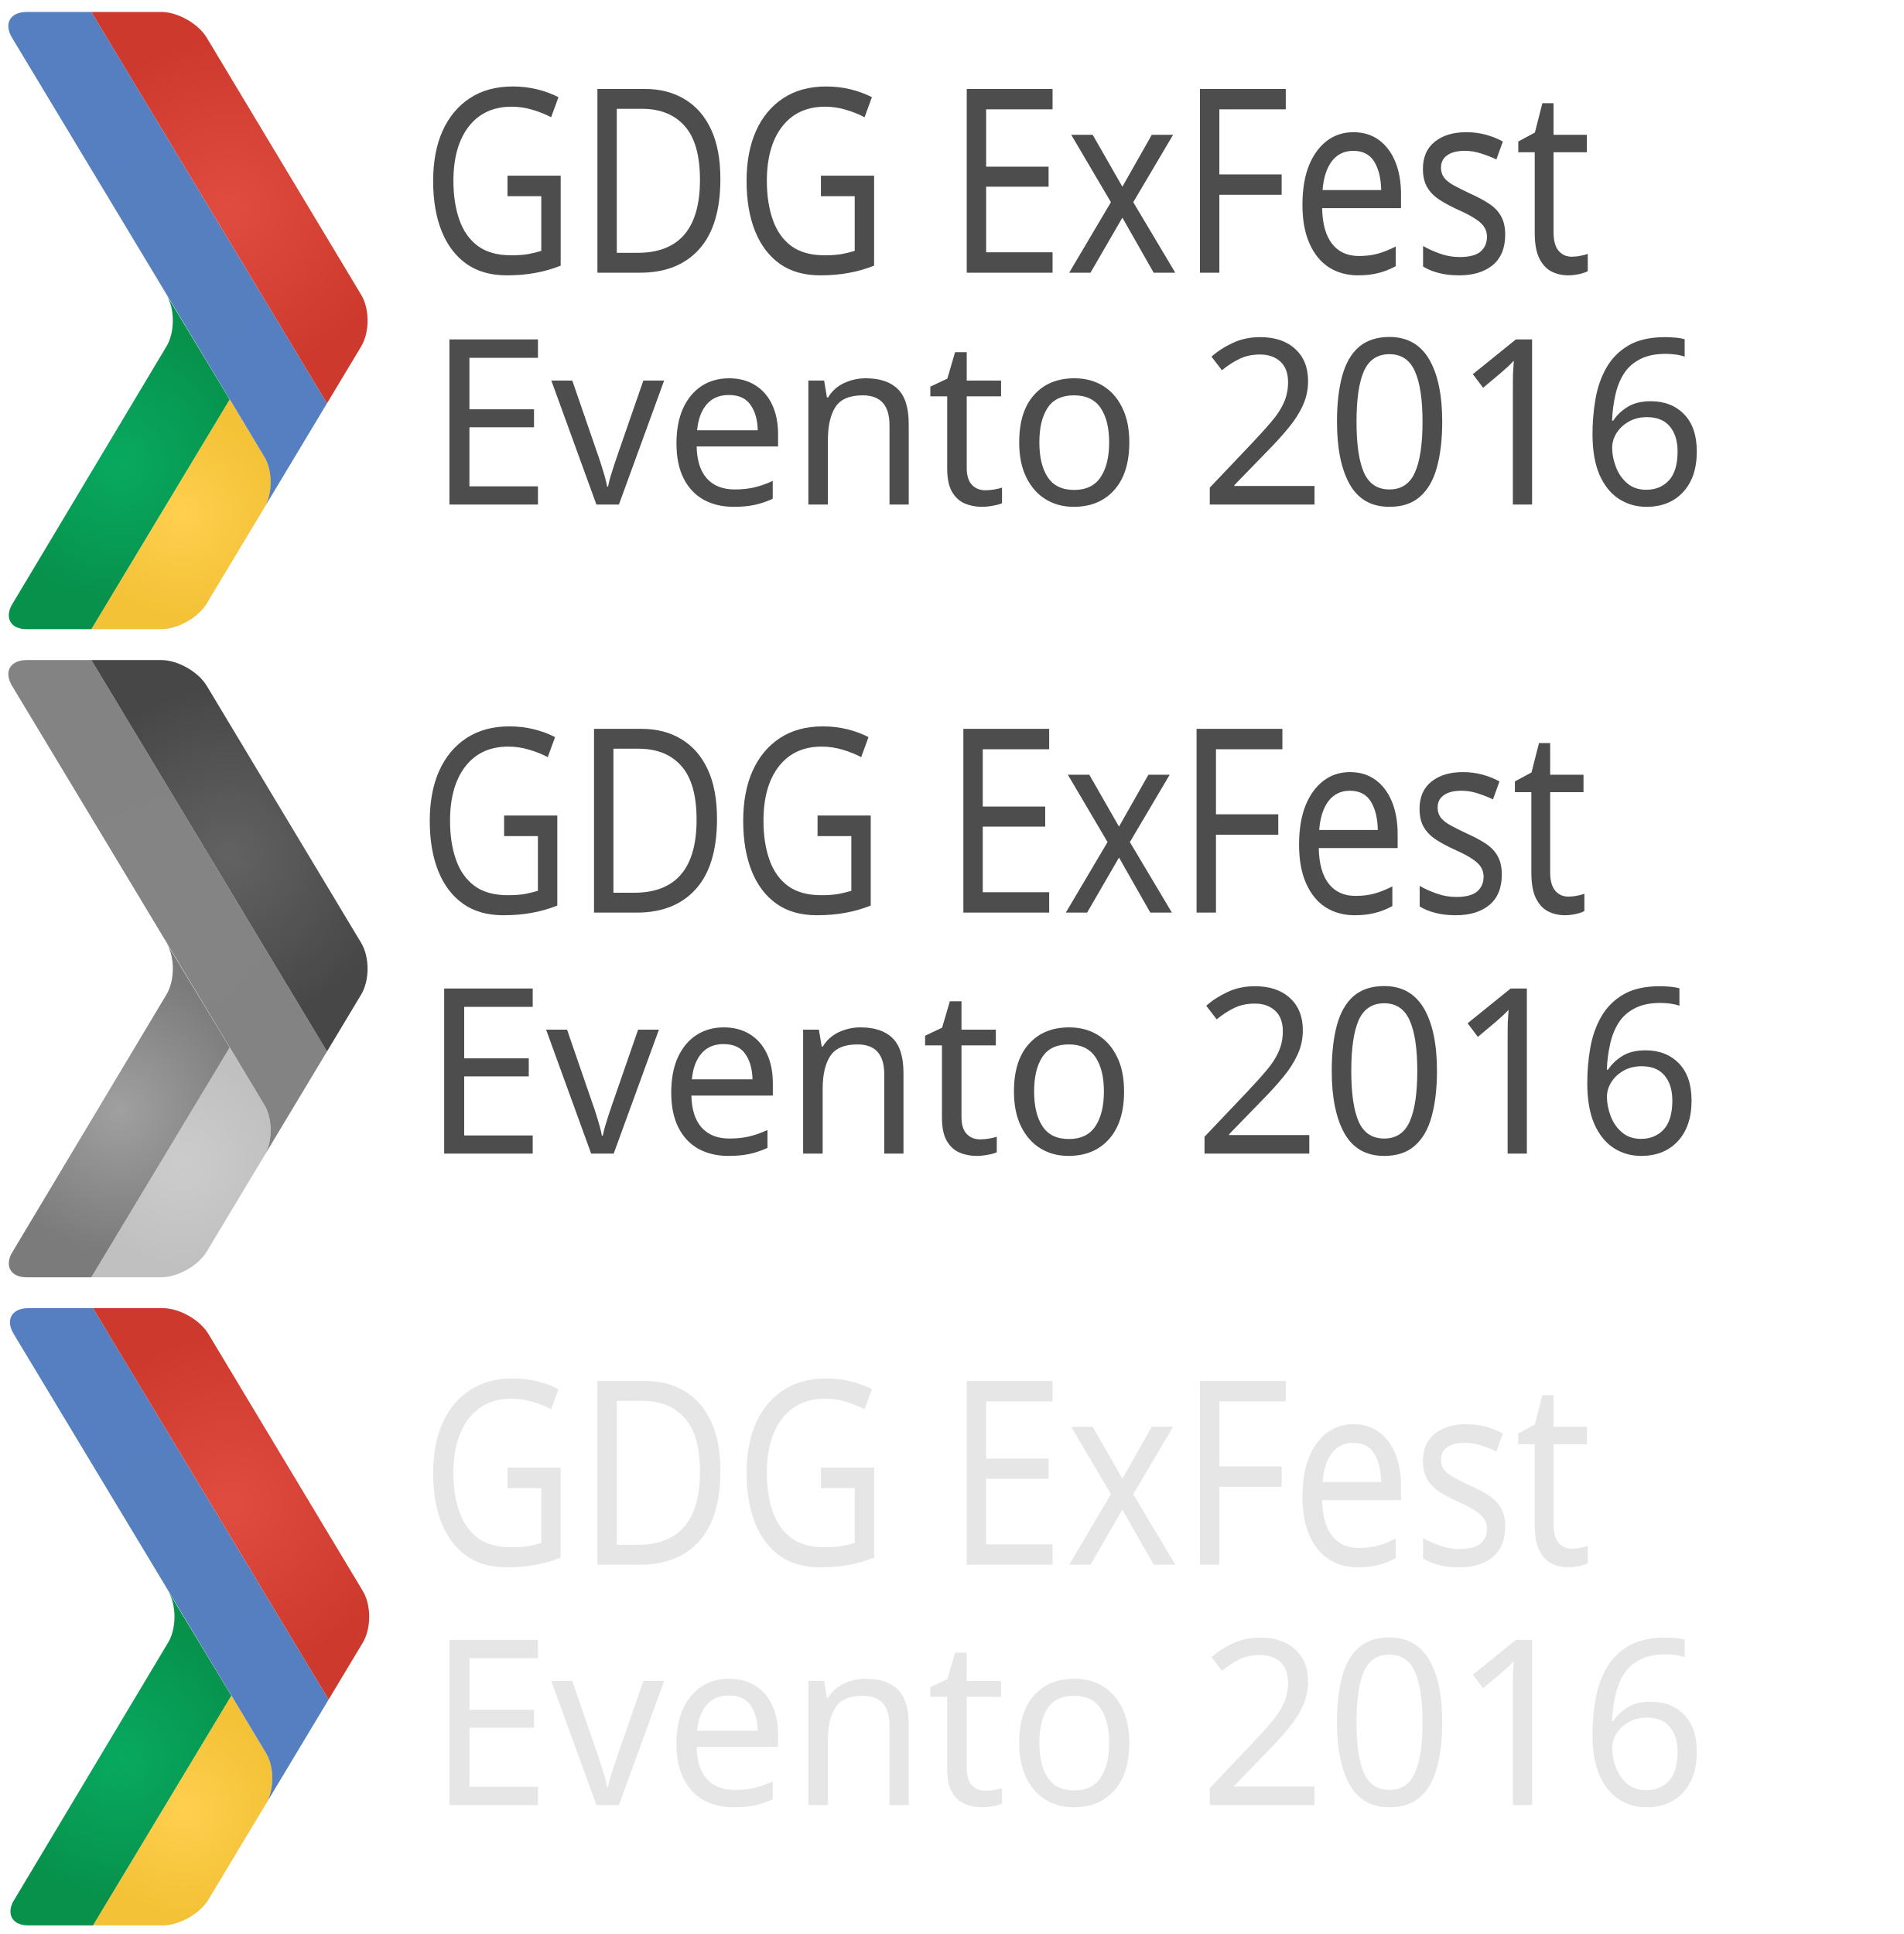
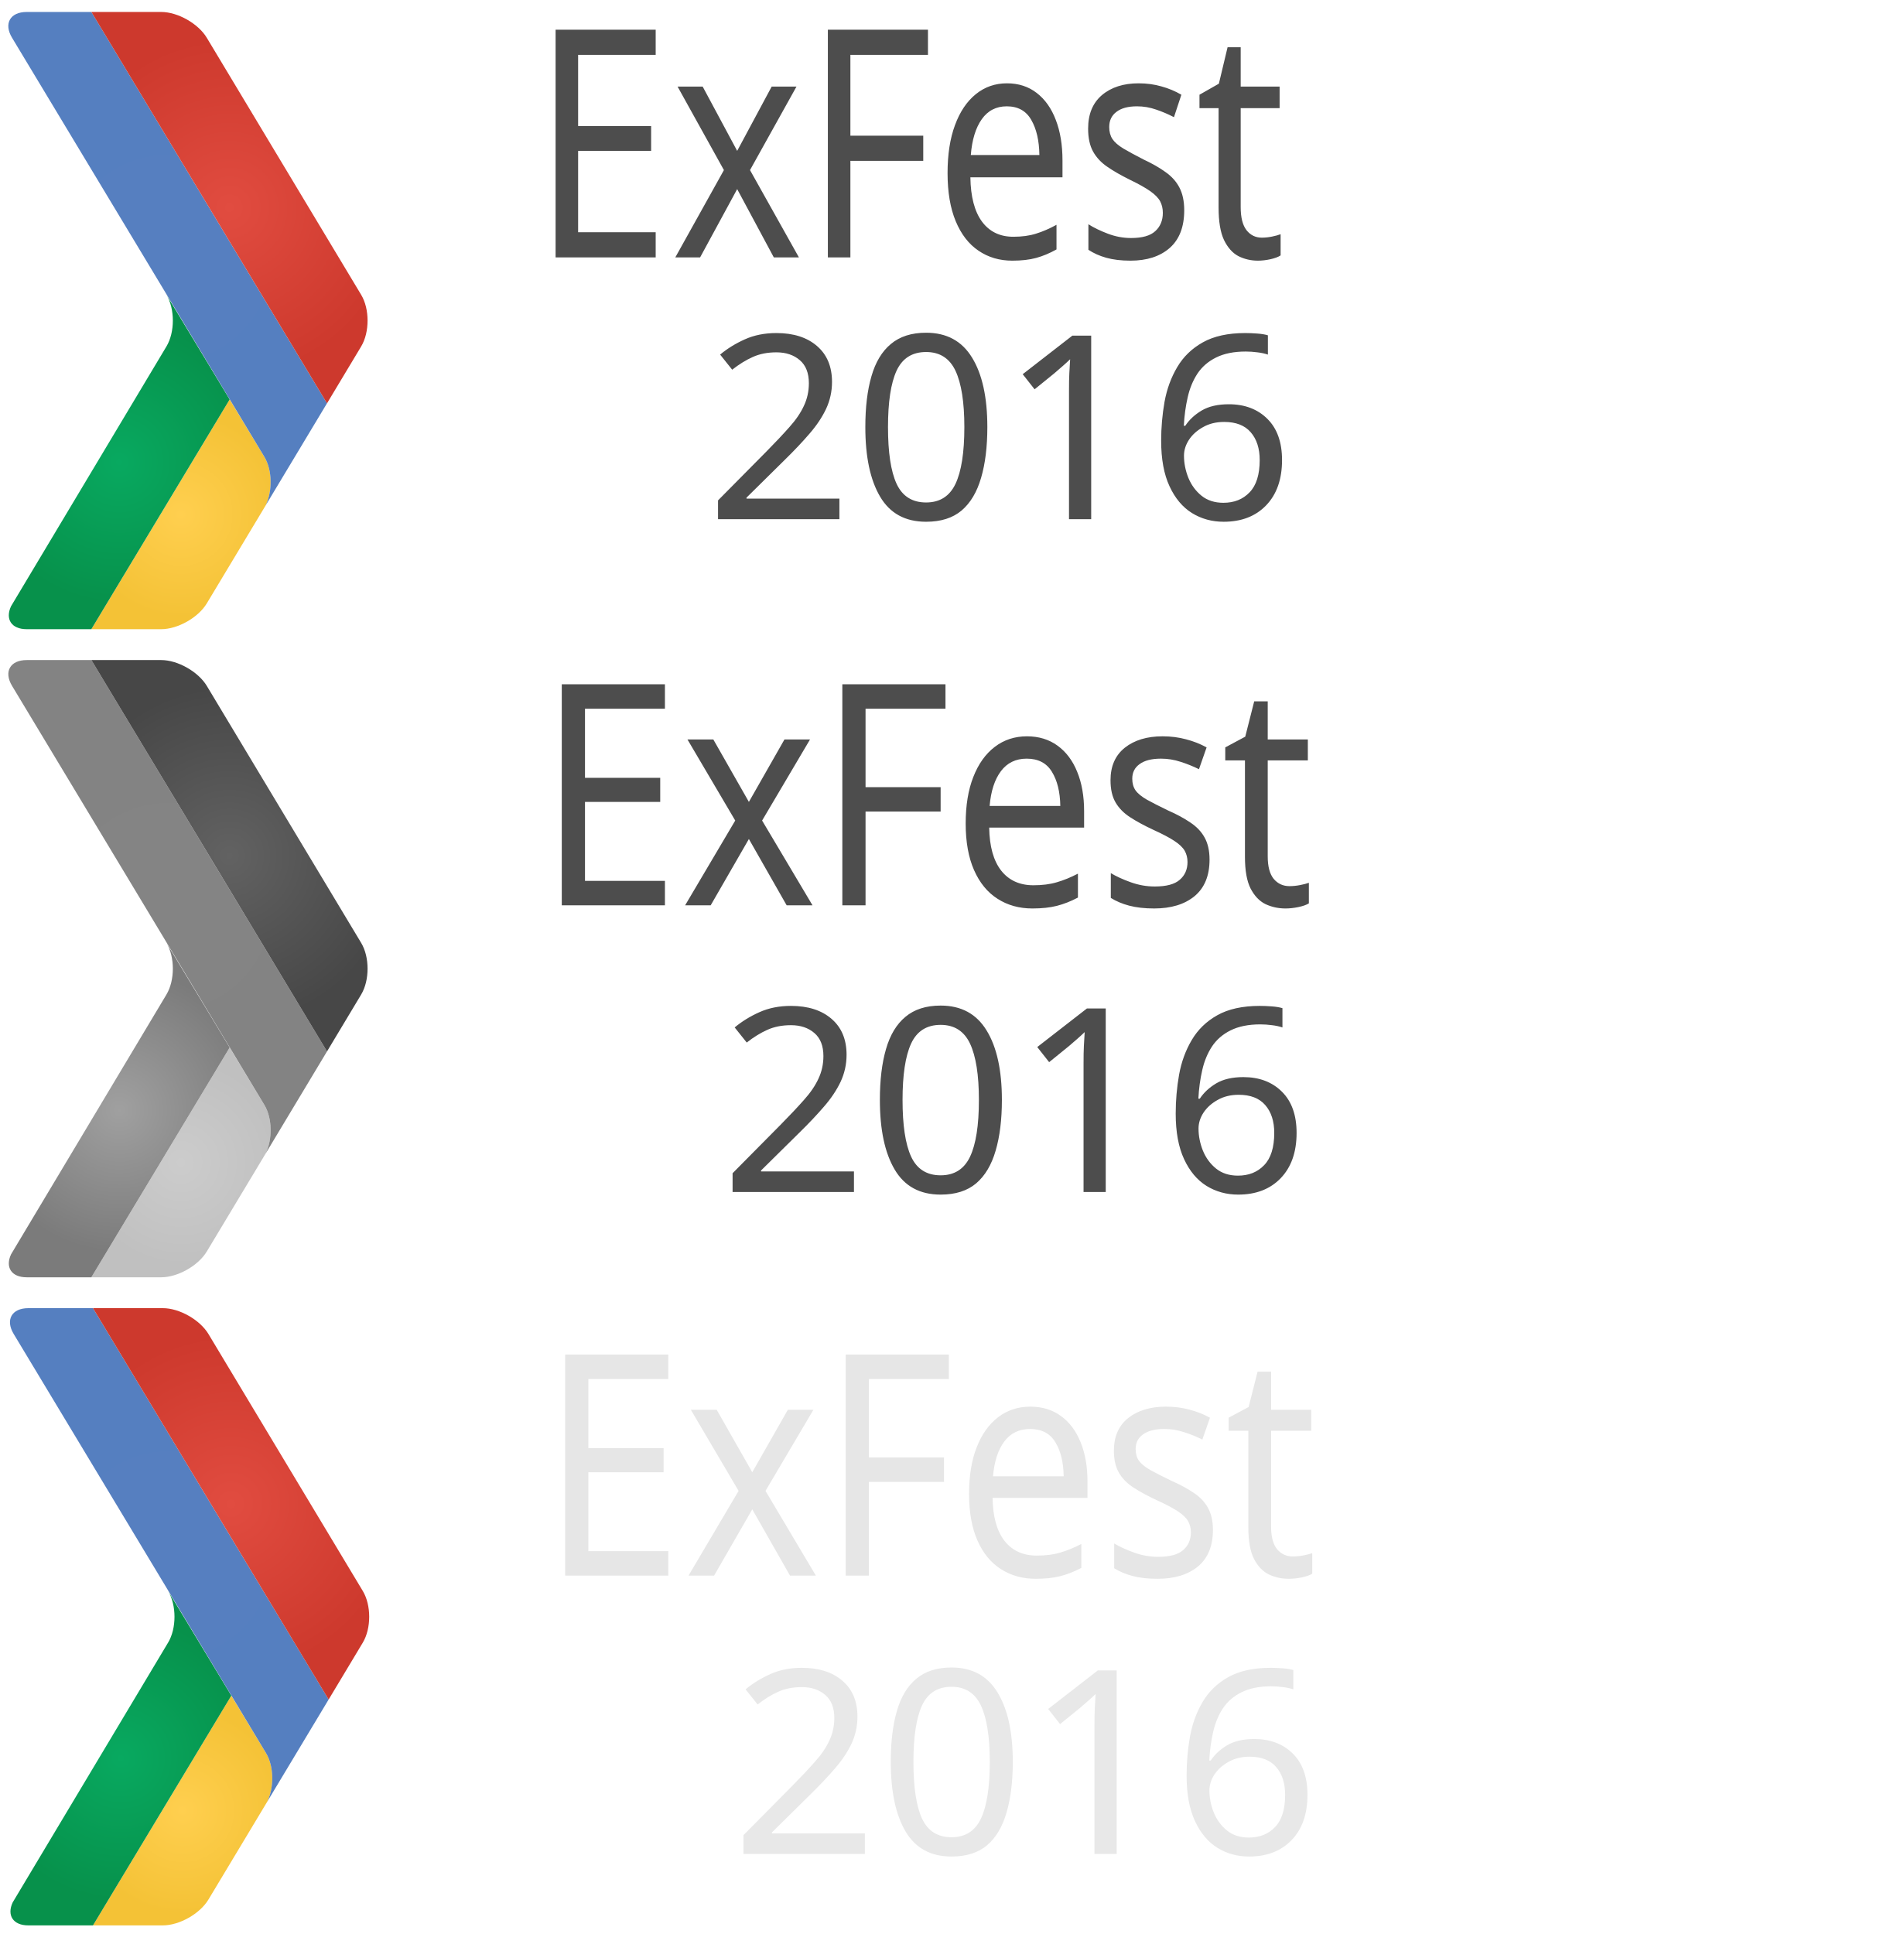
<svg xmlns="http://www.w3.org/2000/svg" xmlns:xlink="http://www.w3.org/1999/xlink" width="185" height="188" viewBox="0 0 185 188" id="svg2">
  <defs id="defs4">
    <radialGradient xlink:href="#SVGID_1_" id="radialGradient6847" gradientUnits="userSpaceOnUse" gradientTransform="matrix(.498 0 0 .498 172.29 79.74)" cx="-310.583" cy="-60.055" r="20.114" />
    <radialGradient xlink:href="#SVGID_2_" id="radialGradient6849" gradientUnits="userSpaceOnUse" gradientTransform="matrix(.498 0 0 .498 172.29 79.74)" cx="-322.635" cy="-70.27" r="27.658" />
    <radialGradient xlink:href="#SVGID_3_" id="radialGradient6851" gradientUnits="userSpaceOnUse" gradientTransform="matrix(.498 0 0 .498 172.29 79.74)" cx="-313.183" cy="-109.951" r="40.54" />
    <radialGradient xlink:href="#SVGID_4_" id="radialGradient6853" gradientUnits="userSpaceOnUse" gradientTransform="matrix(.498 0 0 .498 172.29 79.74)" cx="-301.119" cy="-119.916" r="33.058" />
    <radialGradient xlink:href="#SVGID_5_" id="radialGradient6855" gradientUnits="userSpaceOnUse" gradientTransform="matrix(.498 0 0 .498 172.29 79.74)" cx="-310.583" cy="66.455" r="20.114" />
    <radialGradient xlink:href="#SVGID_6_" id="radialGradient6857" gradientUnits="userSpaceOnUse" gradientTransform="matrix(.498 0 0 .498 172.29 79.74)" cx="-322.635" cy="56.241" r="27.658" />
    <radialGradient xlink:href="#SVGID_7_" id="radialGradient6859" gradientUnits="userSpaceOnUse" gradientTransform="matrix(.498 0 0 .498 172.29 79.74)" cx="-313.183" cy="16.559" r="40.54" />
    <radialGradient xlink:href="#SVGID_8_" id="radialGradient6861" gradientUnits="userSpaceOnUse" gradientTransform="matrix(.498 0 0 .498 172.29 79.74)" cx="-301.119" cy="6.594" r="33.058" />
    <radialGradient xlink:href="#SVGID_9_" id="radialGradient6863" gradientUnits="userSpaceOnUse" gradientTransform="matrix(.498 0 0 .498 172.29 79.74)" cx="-310.265" cy="192.965" r="20.114" />
    <radialGradient xlink:href="#SVGID_10_" id="radialGradient6865" gradientUnits="userSpaceOnUse" gradientTransform="matrix(.498 0 0 .498 172.29 79.74)" cx="-322.317" cy="182.751" r="27.658" />
    <radialGradient xlink:href="#SVGID_11_" id="radialGradient6867" gradientUnits="userSpaceOnUse" gradientTransform="matrix(.498 0 0 .498 172.29 79.74)" cx="-312.865" cy="143.069" r="40.54" />
    <radialGradient xlink:href="#SVGID_12_" id="radialGradient6869" gradientUnits="userSpaceOnUse" gradientTransform="matrix(.498 0 0 .498 172.29 79.74)" cx="-300.801" cy="133.104" r="33.058" />
  </defs>
  <g id="layer1">
    <g id="g4111">
      <g id="g3877" transform="translate(-.032 .163)">
        <radialGradient gradientUnits="userSpaceOnUse" gradientTransform="matrix(.498 0 0 .498 172.29 79.74)" r="20.114" cy="-60.055" cx="-310.583" id="SVGID_1_">
          <stop id="stop3926" offset="0" stop-color="#FFCF4F" />
          <stop id="stop3928" offset="1" stop-color="#F4C236" />
        </radialGradient>
        <path id="path3930" d="M8.91 61h6.79c1.608 0 3.605-1.128 4.433-2.51l5.72-9.52c.677-1.396.653-3.426-.12-4.713l-3.377-5.592L8.91 61z" fill="url(#radialGradient6847)" />
        <radialGradient gradientUnits="userSpaceOnUse" gradientTransform="matrix(.498 0 0 .498 172.29 79.74)" r="27.658" cy="-70.27" cx="-322.635" id="SVGID_2_">
          <stop id="stop3933" offset="0" stop-color="#08A960" />
          <stop id="stop3935" offset="1" stop-color="#07914B" />
        </radialGradient>
        <path id="path3937" d="M16.21 33.514L1.107 58.764C.524 60.01 1.13 61 2.628 61H8.91l13.446-22.335-6.146-10.173c.83 1.378.83 3.638 0 5.022" fill="url(#radialGradient6849)" />
        <radialGradient gradientUnits="userSpaceOnUse" gradientTransform="matrix(.498 0 0 .498 172.29 79.74)" r="40.54" cy="-109.951" cx="-313.183" id="SVGID_3_">
          <stop id="stop3940" offset="0" stop-color="#567FC0" />
          <stop id="stop3942" offset="1" stop-color="#557FC0" />
        </radialGradient>
        <path id="path3944" d="M2.63 1C1.014 1 .374 2.133 1.204 3.51l24.53 40.746c.77 1.288.794 3.317.118 4.713l5.963-9.926L8.914 1H2.63z" fill="url(#radialGradient6851)" />
        <radialGradient gradientUnits="userSpaceOnUse" gradientTransform="matrix(.498 0 0 .498 172.29 79.74)" r="33.058" cy="-119.916" cx="-301.119" id="SVGID_4_">
          <stop id="stop3947" offset="0" stop-color="#E14C40" />
          <stop id="stop3949" offset="1" stop-color="#CD392D" />
        </radialGradient>
        <path id="path3951" d="M8.914 1l22.903 38.045 3.32-5.53c.83-1.385.83-3.645 0-5.023L20.134 3.512C19.305 2.13 17.308 1 15.7 1H8.915z" fill="url(#radialGradient6853)" />
      </g>
      <g id="g3953" transform="translate(-.032 .163)">
        <radialGradient gradientUnits="userSpaceOnUse" gradientTransform="matrix(.498 0 0 .498 172.29 79.74)" r="20.114" cy="66.455" cx="-310.583" id="SVGID_5_">
          <stop id="stop4002" offset="0" stop-color="#CCC" />
          <stop id="stop4004" offset="1" stop-color="#C0C0C0" />
        </radialGradient>
        <path id="path4006" d="M8.91 124h6.79c1.608 0 3.605-1.128 4.433-2.51l5.72-9.52c.677-1.396.653-3.426-.12-4.713l-3.377-5.592L8.91 124z" fill="url(#radialGradient6855)" />
        <radialGradient gradientUnits="userSpaceOnUse" gradientTransform="matrix(.498 0 0 .498 172.29 79.74)" r="27.658" cy="56.241" cx="-322.635" id="SVGID_6_">
          <stop id="stop4009" offset="0" stop-color="#A0A0A0" />
          <stop id="stop4011" offset="1" stop-color="#7B7B7B" />
        </radialGradient>
        <path id="path4013" d="M16.21 96.514l-15.102 25.25C.524 123.01 1.13 124 2.628 124H8.91l13.446-22.335-6.146-10.173c.83 1.378.83 3.638 0 5.022" fill="url(#radialGradient6857)" />
        <radialGradient gradientUnits="userSpaceOnUse" gradientTransform="matrix(.498 0 0 .498 172.29 79.74)" r="40.54" cy="16.559" cx="-313.183" id="SVGID_7_">
          <stop id="stop4016" offset="0" stop-color="#848484" />
          <stop id="stop4018" offset="1" stop-color="#838383" />
        </radialGradient>
        <path id="path4020" d="M2.63 64c-1.614 0-2.255 1.133-1.425 2.51l24.53 40.746c.77 1.288.794 3.317.118 4.713l5.963-9.926L8.914 64H2.63z" fill="url(#radialGradient6859)" />
        <radialGradient gradientUnits="userSpaceOnUse" gradientTransform="matrix(.498 0 0 .498 172.29 79.74)" r="33.058" cy="6.594" cx="-301.119" id="SVGID_8_">
          <stop id="stop4023" offset="0" stop-color="#626262" />
          <stop id="stop4025" offset="1" stop-color="#474747" />
        </radialGradient>
        <path id="path4027" d="M8.914 64l22.903 38.045 3.32-5.53c.83-1.385.83-3.645 0-5.023l-15.003-24.98C19.304 65.132 17.308 64 15.7 64H8.915z" fill="url(#radialGradient6861)" />
      </g>
      <g id="g4029" transform="translate(-.032 .163)">
        <radialGradient gradientUnits="userSpaceOnUse" gradientTransform="matrix(.498 0 0 .498 172.29 79.74)" r="20.114" cy="192.965" cx="-310.265" id="SVGID_9_">
          <stop id="stop4078" offset="0" stop-color="#FFCF4F" />
          <stop id="stop4080" offset="1" stop-color="#F4C236" />
        </radialGradient>
        <path id="path4082" d="M9.068 187h6.79c1.608 0 3.605-1.128 4.433-2.51l5.72-9.52c.678-1.396.654-3.426-.118-4.713l-3.378-5.592L9.068 187z" fill="url(#radialGradient6863)" />
        <radialGradient gradientUnits="userSpaceOnUse" gradientTransform="matrix(.498 0 0 .498 172.29 79.74)" r="27.658" cy="182.751" cx="-322.317" id="SVGID_10_">
          <stop id="stop4085" offset="0" stop-color="#08A960" />
          <stop id="stop4087" offset="1" stop-color="#07914B" />
        </radialGradient>
        <path id="path4089" d="M16.368 159.514l-15.102 25.25C.683 186.01 1.29 187 2.786 187H9.07l13.446-22.335-6.146-10.173c.83 1.378.83 3.638 0 5.022" fill="url(#radialGradient6865)" />
        <radialGradient gradientUnits="userSpaceOnUse" gradientTransform="matrix(.498 0 0 .498 172.29 79.74)" r="40.54" cy="143.069" cx="-312.865" id="SVGID_11_">
          <stop id="stop4092" offset="0" stop-color="#567FC0" />
          <stop id="stop4094" offset="1" stop-color="#557FC0" />
        </radialGradient>
        <path id="path4096" d="M2.787 127c-1.613 0-2.254 1.133-1.424 2.51l24.53 40.746c.77 1.288.794 3.317.118 4.713l5.964-9.926L9.072 127H2.787z" fill="url(#radialGradient6867)" />
        <radialGradient gradientUnits="userSpaceOnUse" gradientTransform="matrix(.498 0 0 .498 172.29 79.74)" r="33.058" cy="133.104" cx="-300.801" id="SVGID_12_">
          <stop id="stop4099" offset="0" stop-color="#E14C40" />
          <stop id="stop4101" offset="1" stop-color="#CD392D" />
        </radialGradient>
        <path id="path4103" d="M9.072 127l22.903 38.045 3.32-5.53c.83-1.385.83-3.645 0-5.023l-15.003-24.98c-.83-1.38-2.825-2.512-4.432-2.512H9.072z" fill="url(#radialGradient6869)" />
      </g>
    </g>
-     <text style="line-height:125%;-inkscape-font-specification:'sans-serif, Normal';text-align:start" x="41.916" y="957.358" id="text6520" transform="matrix(.98 0 0 1.02 0 -864.362)" font-size="22.031" font-family="sans-serif" letter-spacing="0" word-spacing="0" fill="#4d4d4d">
-       <tspan id="tspan6522" x="41.916" y="957.358">Evento 2016</tspan>
-     </text>
-     <text style="line-height:90%;-inkscape-font-specification:'Arial Black, Normal';text-align:start" x="44.67" y="814.324" id="text6516-0" transform="matrix(.914 0 0 1.094 0 -864.362)" font-size="22.86" font-family="Arial Black" letter-spacing="0" word-spacing="0" fill="#4d4d4d">
-       <tspan id="tspan6518-4" x="44.67" y="814.324">GDG ExFest</tspan>
-     </text>
-     <text style="line-height:125%;-inkscape-font-specification:'sans-serif, Normal';text-align:start" x="42.434" y="895.498" id="text6520-6" transform="matrix(.98 0 0 1.02 0 -864.362)" font-size="22.031" font-family="sans-serif" letter-spacing="0" word-spacing="0" fill="#4d4d4d">
-       <tspan id="tspan6522-2" x="42.434" y="895.498">Evento 2016</tspan>
-     </text>
-     <text style="line-height:125%;-inkscape-font-specification:'sans-serif, Normal';text-align:start" x="42.434" y="1019.436" id="text6520-1" transform="matrix(.98 0 0 1.02 0 -864.362)" font-size="22.031" font-family="sans-serif" letter-spacing="0" word-spacing="0" fill="#e6e6e6">
-       <tspan id="tspan6522-9" x="42.434" y="1019.436">Evento 2016</tspan>
+     <text style="line-height:90%;-inkscape-font-specification:'Arial Black, Normal';text-align:start" x="58.211" y="789.158" id="text6516-0" transform="matrix(.887 0 0 1.127 0 -864.362)" font-size="23.059" font-family="Arial Black" letter-spacing="0" word-spacing="0" fill="#4d4d4d">
+       <tspan id="tspan6518-4" x="58.211" y="789.158" style="line-height:90%;-inkscape-font-specification:'Arial Black, Normal';text-align:start" font-size="27.5">ExFest</tspan>
    </text>
  </g>
-   <g id="layer2" font-size="22.86" font-family="Arial Black" letter-spacing="0" word-spacing="0">
-     <text style="line-height:90%;-inkscape-font-specification:'Arial Black, Normal';text-align:start" x="44.313" y="81.088" id="text6516" fill="#4d4d4d" transform="scale(.914 1.094)">
-       <tspan id="tspan6518" x="44.313" y="81.088">GDG ExFest</tspan>
+   <g id="layer2" letter-spacing="0" word-spacing="0">
+     <text style="line-height:90%;-inkscape-font-specification:'Arial Black, Normal';text-align:start" x="57.072" y="80.442" id="text6516" transform="scale(.914 1.094)" font-size="22.5" font-family="Arial Black" fill="#4d4d4d">
+       <tspan id="tspan6518" x="57.072" y="80.442" style="line-height:90%;-inkscape-font-specification:'Arial Black, Normal';text-align:start" font-size="27.5">ExFest</tspan>
    </text>
-     <text style="line-height:90%;-inkscape-font-specification:'Arial Black, Normal';text-align:start" x="44.67" y="139.033" id="text6516-00" fill="#e6e6e6" transform="scale(.914 1.094)">
-       <tspan id="tspan6518-8" x="44.67" y="139.033">GDG ExFest</tspan>
+     <text style="line-height:90%;-inkscape-font-specification:'Arial Black, Normal';text-align:start" x="57.429" y="140.003" id="text6516-00" transform="scale(.914 1.094)" font-size="22.86" font-family="Arial Black" fill="#e6e6e6">
+       <tspan x="57.429" y="140.003" style="line-height:90%;-inkscape-font-specification:'Arial Black, Normal';text-align:start" id="tspan4523" font-size="27.5" writing-mode="lr">ExFest</tspan>
+     </text>
+     <text style="line-height:125%;-inkscape-font-specification:'Arial Black, Normal';text-align:start" x="46.315" y="114.814" id="text4318" font-size="25" font-family="Arial Black" fill="#4d4d4d" />
+     <text style="line-height:125%" x="71.064" y="180.222" id="text4527" font-size="40" font-family="sans-serif">
+       <tspan id="tspan4529" x="71.064" y="180.222" style="line-height:125%;-inkscape-font-specification:'sans-serif, Normal';text-align:start" font-size="25" fill="#e8e8e8">2016</tspan>
+     </text>
+     <text style="line-height:125%" x="-66.822" y="93.248" id="text4552" font-size="40" font-family="sans-serif" />
+     <text style="line-height:125%" x="-60.811" y="97.49" id="text4556" font-size="40" font-family="sans-serif" />
+     <text style="line-height:125%" x="70.004" y="115.875" id="text4560" font-size="40" font-family="sans-serif">
+       <tspan id="tspan4562" x="70.004" y="115.875" style="line-height:125%;-inkscape-font-specification:'sans-serif, Normal';text-align:start" font-size="25" fill="#4d4d4d">2016</tspan>
+     </text>
+     <text style="line-height:125%" x="68.589" y="50.468" id="text4606" font-size="40" font-family="sans-serif">
+       <tspan id="tspan4608" x="68.589" y="50.468" style="line-height:125%;-inkscape-font-specification:'sans-serif, Normal';text-align:start" font-size="25" fill="#4d4d4d">2016</tspan>
    </text>
  </g>
</svg>
